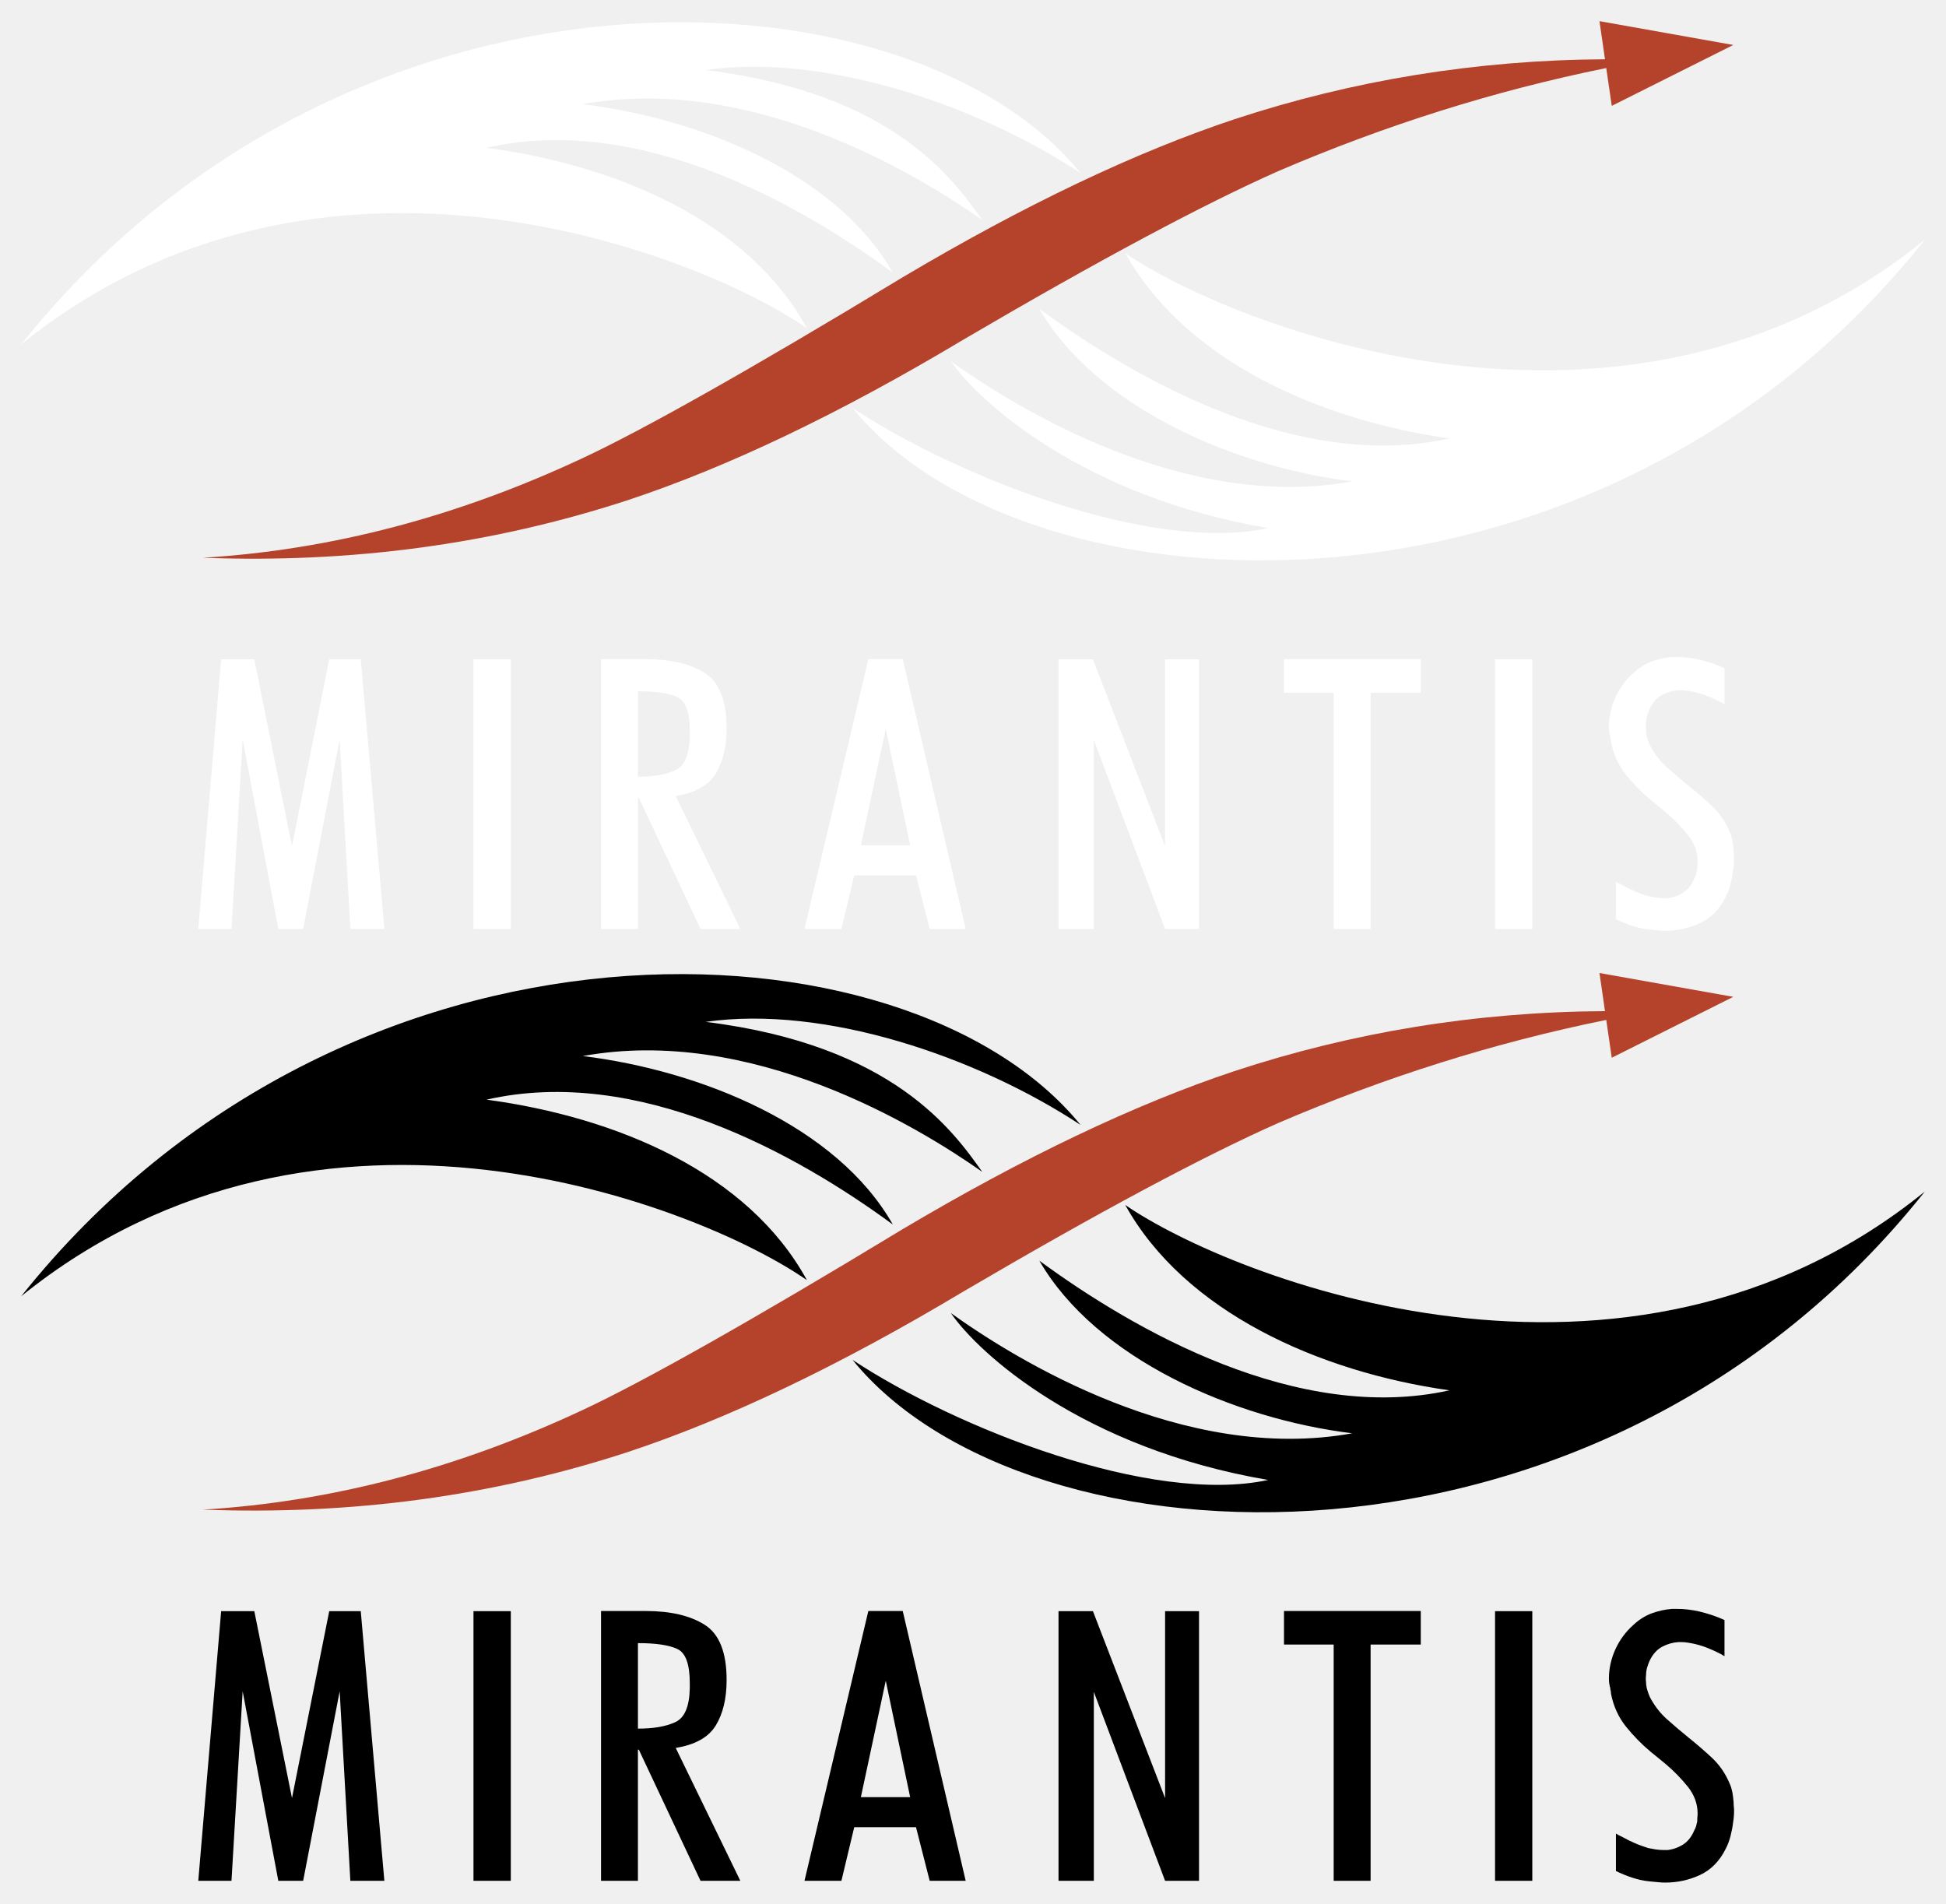
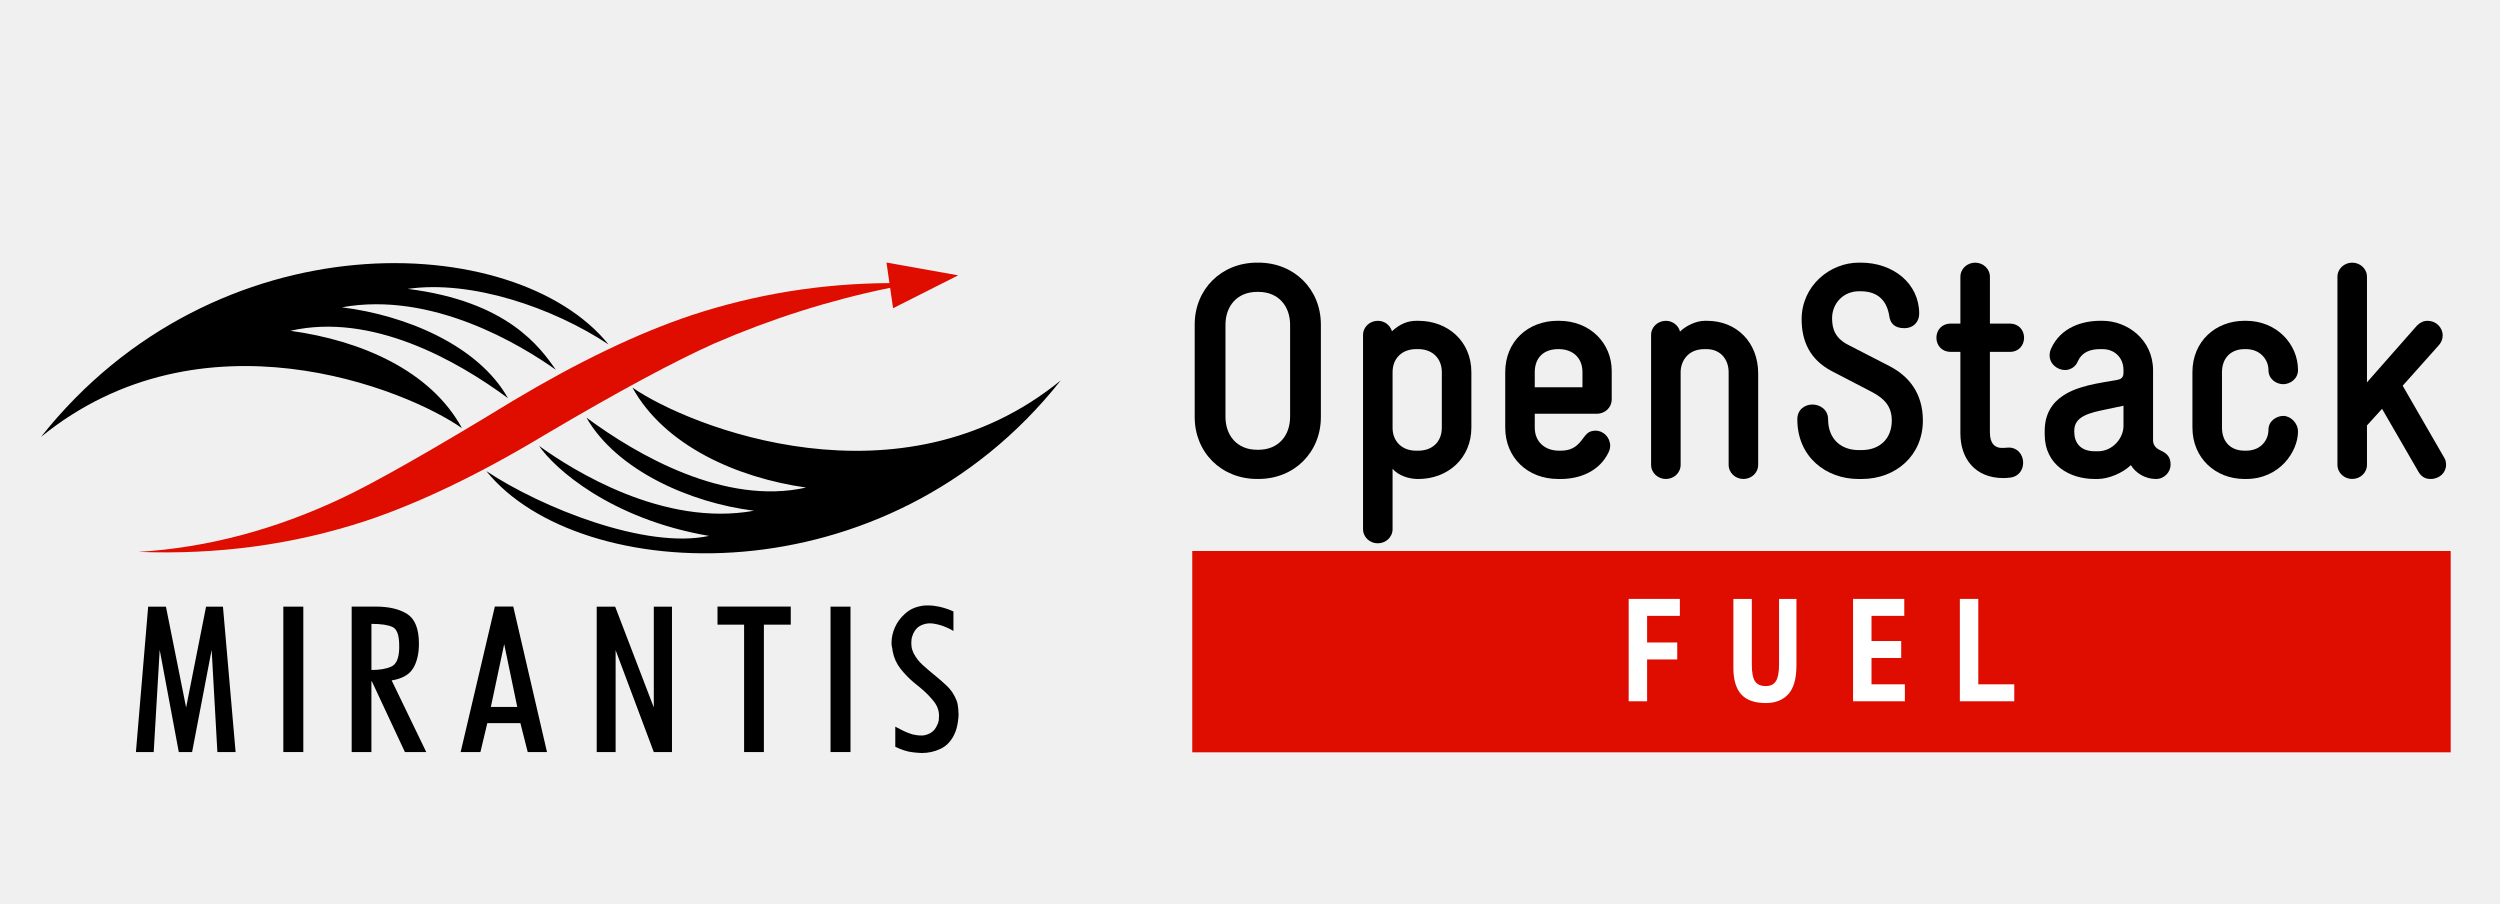
- <svg xmlns="http://www.w3.org/2000/svg" version="1.1" id="Layer_1" x="0px" y="0px" width="184px" height="180px" viewBox="0 0 184 180" enable-background="new 0 0 184 180" xml:space="preserve">
+ <svg xmlns="http://www.w3.org/2000/svg" version="1.1" id="Layer_1" x="0px" y="0px" width="166px" height="60px" viewBox="0 0 166 60" enable-background="new 0 0 166 60" xml:space="preserve">
  <g>
-     <path fill="#FFFFFF" d="M2,32.566C32.808-6.065,85.788-3.797,102.168,16.361C92.387,9.92,77.99,5.008,66.728,6.619   c17.766,2.206,23.419,10.355,26.146,14.18C86.697,16.461,71.03,6.961,55.099,9.851c11.189,1.369,24.046,6.618,29.32,15.931   c-9.011-6.623-24.091-15.079-38.41-11.809c12.339,1.663,24.741,6.915,30.286,17.065C66.319,24.094,30.311,9.701,2,32.566" />
-     <path fill="#FFFFFF" d="M182,22.66C151.223,61.376,96.992,58.748,80.611,38.58c9.785,6.453,28.208,13.74,39.299,11.352   c-17.494-2.982-27.367-11.934-30.006-15.784c6.084,4.364,22.023,14.26,37.956,11.371c-11.192-1.37-24.224-7.039-29.59-16.323   c9.009,6.61,24.448,15.442,38.778,12.261c-12.349-1.748-25.021-7.403-30.655-17.528C116.461,30.853,153.715,45.61,182,22.66" />
-     <path fill-rule="evenodd" clip-rule="evenodd" fill="#B5432C" d="M151.235,2l0.522,3.603c-12.188,0.071-23.884,1.996-35.063,5.679   c-9.339,3.112-19.804,8.08-31.397,14.966c-14.511,8.802-24.581,14.434-30.09,17.013C43.352,48.83,31.354,52,19.176,52.736   c14.037,0.528,27.364-1.26,40.142-5.431c9.41-3.11,20.01-8.152,31.734-15.169c12.857-7.545,22.794-12.846,29.823-15.961   c10.097-4.334,20.395-7.587,30.999-9.741l0.523,3.576l11.49-5.758L151.235,2z" />
-     <polygon fill="#FFFFFF" points="20.91,62.338 24.046,62.338 27.608,80.011 31.13,62.338 34.111,62.338 36.342,87.832    33.127,87.832 32.116,69.916 28.665,87.832 26.315,87.832 22.945,69.916 21.888,87.832 18.748,87.832  " />
-     <rect x="44.769" y="62.338" fill="#FFFFFF" width="3.528" height="25.494" />
-     <path fill="#FFFFFF" d="M60.319,87.832h-3.489v-25.51h4.198c2.353,0,4.216,0.428,5.602,1.303c1.388,0.878,2.074,2.621,2.074,5.215   c0,1.768-0.351,3.211-1.037,4.325c-0.696,1.117-1.955,1.808-3.776,2.103l6.109,12.564h-3.764l-5.833-12.399h-0.085V87.832z    M60.319,73.443c1.442,0,2.608-0.189,3.514-0.604c0.894-0.401,1.354-1.472,1.388-3.219v-0.469c0-1.797-0.388-2.875-1.182-3.238   c-0.78-0.371-2.017-0.553-3.72-0.553V73.443z" />
-     <path fill="#FFFFFF" d="M82.104,62.322h3.252l5.952,25.51h-3.404l-1.293-5.07h-5.84l-1.213,5.07h-3.491L82.104,62.322z    M83.751,68.914l-2.353,11.008h4.659L83.751,68.914z" />
-     <polygon fill="#FFFFFF" points="100.086,62.338 103.34,62.338 110.162,80.011 110.162,62.338 113.372,62.338 113.372,87.832    110.162,87.832 103.424,69.969 103.424,87.832 100.086,87.832  " />
-     <polygon fill="#FFFFFF" points="126.103,65.494 121.406,65.494 121.406,62.322 134.337,62.322 134.337,65.494 129.594,65.494    129.594,87.832 126.103,87.832  " />
-     <rect x="141.361" y="62.338" fill="#FFFFFF" width="3.522" height="25.494" />
-     <path fill="#FFFFFF" d="M153.061,83.524c0.11,0.045,0.211,0.101,0.314,0.149c0.369,0.212,0.766,0.404,1.177,0.587   c0.419,0.184,0.848,0.338,1.296,0.477c0.231,0.038,0.471,0.086,0.724,0.132c0.249,0.031,0.491,0.055,0.722,0.055h0.176h0.186   c0.515-0.055,1.015-0.228,1.484-0.522c0.471-0.305,0.817-0.752,1.059-1.344c0.08-0.135,0.134-0.261,0.174-0.397   c0.035-0.133,0.071-0.269,0.102-0.425c0-0.131,0.007-0.263,0.014-0.391c0.018-0.124,0.024-0.261,0.024-0.384   c0-0.908-0.313-1.754-0.921-2.522c-0.615-0.761-1.301-1.469-2.068-2.121c-0.253-0.207-0.506-0.411-0.732-0.602   c-0.233-0.195-0.476-0.384-0.71-0.576c-0.866-0.723-1.646-1.521-2.355-2.403c-0.704-0.887-1.17-1.914-1.4-3.086   c0-0.097-0.018-0.199-0.035-0.313c-0.04-0.095-0.04-0.202-0.04-0.309c-0.031,0-0.047-0.014-0.047-0.034v-0.07   c-0.016-0.107-0.047-0.227-0.062-0.363c-0.006-0.116-0.016-0.237-0.016-0.344c0-0.947,0.207-1.879,0.608-2.768   c0.406-0.891,0.977-1.663,1.702-2.309c0.526-0.492,1.1-0.859,1.721-1.092c0.635-0.233,1.27-0.375,1.922-0.426h0.23h0.244   c0.333,0,0.673,0.012,1.012,0.055c0.348,0.041,0.702,0.102,1.062,0.178c0.427,0.1,0.83,0.218,1.229,0.348   c0.404,0.132,0.808,0.295,1.199,0.471v3.414c-0.045-0.025-0.107-0.053-0.178-0.093c-0.062-0.048-0.125-0.079-0.171-0.105   c-0.345-0.174-0.708-0.355-1.121-0.517c-0.399-0.176-0.81-0.305-1.229-0.409c-0.235-0.06-0.475-0.103-0.708-0.142   c-0.233-0.043-0.473-0.062-0.704-0.062h-0.102h-0.131c-0.521,0.031-1.037,0.172-1.536,0.434c-0.485,0.256-0.882,0.682-1.174,1.277   c-0.075,0.16-0.147,0.332-0.209,0.529c-0.071,0.19-0.117,0.389-0.14,0.601c0,0.097-0.007,0.198-0.016,0.309   c-0.016,0.101-0.022,0.208-0.022,0.308c0,0.106,0.007,0.212,0.022,0.309c0.009,0.105,0.016,0.194,0.016,0.275   c0.022,0.208,0.068,0.408,0.14,0.611c0.062,0.191,0.134,0.371,0.209,0.55c0.424,0.803,0.949,1.498,1.608,2.086   c0.655,0.586,1.334,1.16,2.038,1.734c0.78,0.623,1.538,1.28,2.253,1.947c0.714,0.682,1.273,1.498,1.664,2.459   c0.107,0.23,0.178,0.494,0.24,0.797c0.049,0.301,0.088,0.59,0.11,0.879c0,0.157,0.014,0.305,0.022,0.446   c0.018,0.14,0.024,0.293,0.024,0.45c0,0.15-0.007,0.313-0.024,0.486c-0.009,0.171-0.031,0.344-0.062,0.528   c-0.049,0.435-0.135,0.879-0.248,1.322c-0.115,0.443-0.267,0.847-0.453,1.201c-0.579,1.172-1.389,1.996-2.435,2.482   C159.696,87.768,158.6,88,157.451,88c-0.231,0-0.482-0.014-0.725-0.041c-0.239-0.024-0.502-0.05-0.762-0.073   c-0.547-0.054-1.103-0.173-1.645-0.353c-0.55-0.181-1.057-0.395-1.529-0.625v-3.543C152.869,83.418,152.967,83.467,153.061,83.524" />
-   </g>
-   <g>
-     <path d="M2,122.566c30.808-38.632,83.788-36.363,100.168-16.205c-9.781-6.441-24.178-11.354-35.44-9.742   c17.766,2.205,23.419,10.355,26.146,14.18c-6.176-4.338-21.843-13.838-37.774-10.948c11.189,1.369,24.046,6.618,29.32,15.931   c-9.011-6.623-24.091-15.078-38.41-11.809c12.339,1.663,24.741,6.916,30.286,17.066C66.319,114.094,30.311,99.701,2,122.566" />
-     <path d="M182,112.66c-30.777,38.716-85.008,36.088-101.389,15.92c9.785,6.453,28.208,13.74,39.299,11.352   c-17.494-2.982-27.367-11.934-30.006-15.783c6.084,4.363,22.023,14.26,37.956,11.371c-11.192-1.37-24.224-7.039-29.59-16.324   c9.009,6.611,24.448,15.443,38.778,12.262c-12.349-1.748-25.021-7.403-30.655-17.528C116.461,120.853,153.715,135.61,182,112.66" />
-     <path fill-rule="evenodd" clip-rule="evenodd" fill="#B5432C" d="M151.235,92l0.522,3.604c-12.188,0.07-23.884,1.995-35.063,5.678   c-9.339,3.113-19.804,8.08-31.397,14.967c-14.511,8.802-24.581,14.434-30.09,17.014c-11.855,5.568-23.853,8.738-36.031,9.475   c14.037,0.528,27.364-1.26,40.142-5.431c9.41-3.11,20.01-8.151,31.734-15.169c12.857-7.546,22.794-12.847,29.823-15.962   c10.097-4.334,20.395-7.587,30.999-9.741l0.523,3.576l11.49-5.758L151.235,92z" />
-     <polygon points="20.91,152.338 24.046,152.338 27.608,170.011 31.13,152.338 34.111,152.338 36.342,177.832 33.127,177.832    32.116,159.916 28.665,177.832 26.315,177.832 22.945,159.916 21.888,177.832 18.748,177.832  " />
-     <rect x="44.769" y="152.338" width="3.528" height="25.494" />
-     <path d="M60.319,177.832h-3.489v-25.51h4.198c2.353,0,4.216,0.428,5.602,1.303c1.388,0.878,2.074,2.621,2.074,5.215   c0,1.768-0.351,3.211-1.037,4.325c-0.696,1.117-1.955,1.808-3.776,2.103l6.109,12.564h-3.764l-5.833-12.399h-0.085V177.832z    M60.319,163.443c1.442,0,2.608-0.189,3.514-0.604c0.894-0.401,1.354-1.472,1.388-3.219v-0.469c0-1.797-0.388-2.875-1.182-3.238   c-0.78-0.371-2.017-0.553-3.72-0.553V163.443z" />
-     <path d="M82.104,152.322h3.252l5.952,25.51h-3.404l-1.293-5.07h-5.84l-1.213,5.07h-3.491L82.104,152.322z M83.751,158.914   l-2.353,11.008h4.659L83.751,158.914z" />
-     <polygon points="100.086,152.338 103.34,152.338 110.162,170.011 110.162,152.338 113.372,152.338 113.372,177.832    110.162,177.832 103.424,159.969 103.424,177.832 100.086,177.832  " />
-     <polygon points="126.103,155.494 121.406,155.494 121.406,152.322 134.337,152.322 134.337,155.494 129.594,155.494    129.594,177.832 126.103,177.832  " />
-     <rect x="141.361" y="152.338" width="3.522" height="25.494" />
-     <path d="M153.061,173.524c0.11,0.045,0.211,0.101,0.314,0.149c0.369,0.212,0.766,0.404,1.177,0.587   c0.419,0.184,0.848,0.338,1.296,0.477c0.231,0.038,0.471,0.086,0.724,0.132c0.249,0.031,0.491,0.055,0.722,0.055h0.176h0.186   c0.515-0.055,1.015-0.228,1.484-0.522c0.471-0.305,0.817-0.752,1.059-1.344c0.08-0.135,0.134-0.261,0.174-0.397   c0.035-0.133,0.071-0.269,0.102-0.425c0-0.131,0.007-0.263,0.014-0.391c0.018-0.124,0.024-0.261,0.024-0.384   c0-0.908-0.313-1.754-0.921-2.522c-0.615-0.761-1.301-1.469-2.068-2.121c-0.253-0.207-0.506-0.411-0.732-0.602   c-0.233-0.195-0.476-0.384-0.71-0.576c-0.866-0.723-1.646-1.521-2.355-2.403c-0.704-0.887-1.17-1.914-1.4-3.086   c0-0.097-0.018-0.199-0.035-0.313c-0.04-0.095-0.04-0.202-0.04-0.309c-0.031,0-0.047-0.014-0.047-0.034v-0.07   c-0.016-0.107-0.047-0.227-0.062-0.363c-0.006-0.116-0.016-0.237-0.016-0.344c0-0.947,0.207-1.879,0.608-2.768   c0.406-0.891,0.977-1.663,1.702-2.309c0.526-0.492,1.1-0.859,1.721-1.092c0.635-0.233,1.27-0.375,1.922-0.426h0.23h0.244   c0.333,0,0.673,0.012,1.012,0.055c0.348,0.041,0.702,0.102,1.062,0.178c0.427,0.1,0.83,0.218,1.229,0.348   c0.404,0.132,0.808,0.295,1.199,0.471v3.414c-0.045-0.025-0.107-0.053-0.178-0.093c-0.062-0.048-0.125-0.079-0.171-0.105   c-0.345-0.174-0.708-0.355-1.121-0.517c-0.399-0.176-0.81-0.305-1.229-0.409c-0.235-0.06-0.475-0.103-0.708-0.142   c-0.233-0.043-0.473-0.062-0.704-0.062h-0.102h-0.131c-0.521,0.031-1.037,0.172-1.536,0.434c-0.485,0.256-0.882,0.682-1.174,1.277   c-0.075,0.16-0.147,0.332-0.209,0.529c-0.071,0.19-0.117,0.389-0.14,0.601c0,0.097-0.007,0.198-0.016,0.309   c-0.016,0.101-0.022,0.208-0.022,0.308c0,0.106,0.007,0.212,0.022,0.309c0.009,0.105,0.016,0.194,0.016,0.275   c0.022,0.208,0.068,0.408,0.14,0.611c0.062,0.191,0.134,0.371,0.209,0.55c0.424,0.803,0.949,1.498,1.608,2.086   c0.655,0.586,1.334,1.16,2.038,1.734c0.78,0.623,1.538,1.28,2.253,1.947c0.714,0.682,1.273,1.498,1.664,2.459   c0.107,0.23,0.178,0.494,0.24,0.797c0.049,0.301,0.088,0.59,0.11,0.879c0,0.157,0.014,0.305,0.022,0.446   c0.018,0.14,0.024,0.293,0.024,0.45c0,0.15-0.007,0.313-0.024,0.486c-0.009,0.171-0.031,0.344-0.062,0.528   c-0.049,0.435-0.135,0.879-0.248,1.322c-0.115,0.443-0.267,0.847-0.453,1.201c-0.579,1.172-1.389,1.996-2.435,2.482   c-1.041,0.486-2.138,0.719-3.286,0.719c-0.231,0-0.482-0.014-0.725-0.041c-0.239-0.024-0.502-0.05-0.762-0.073   c-0.547-0.054-1.103-0.173-1.645-0.353c-0.55-0.181-1.057-0.395-1.529-0.625v-3.543   C152.869,173.418,152.967,173.467,153.061,173.524" />
+     <path d="M2.725,29.008c11.589-14.63,31.519-13.771,37.68-6.138c-3.679-2.438-9.095-4.299-13.332-3.688   c6.683,0.835,8.81,3.922,9.835,5.37c-2.323-1.644-8.216-5.24-14.209-4.146c4.209,0.519,9.046,2.506,11.03,6.033   c-3.39-2.509-9.062-5.71-14.449-4.473c4.642,0.63,9.307,2.619,11.393,6.463C26.92,25.799,13.375,20.349,2.725,29.008z" />
+     <path d="M70.435,25.256c-11.578,14.661-31.977,13.666-38.139,6.028c3.681,2.444,10.611,5.203,14.783,4.3   c-6.581-1.13-10.295-4.52-11.287-5.978c2.289,1.652,8.284,5.4,14.277,4.306c-4.21-0.519-9.112-2.665-11.13-6.182   c3.389,2.504,9.196,5.849,14.587,4.644c-4.646-0.661-9.413-2.804-11.532-6.638C45.782,28.358,59.795,33.947,70.435,25.256z" />
+     <path fill-rule="evenodd" clip-rule="evenodd" fill="#DF0C00" d="M58.863,17.433l0.196,1.364c-4.584,0.026-8.984,0.756-13.19,2.15   c-3.513,1.179-7.45,3.06-11.811,5.667c-5.458,3.334-9.246,5.466-11.318,6.443c-4.459,2.108-8.972,3.31-13.553,3.588   c5.28,0.2,10.293-0.478,15.1-2.057c3.54-1.178,7.527-3.087,11.938-5.744c4.836-2.857,8.574-4.865,11.218-6.045   c3.798-1.642,7.671-2.873,11.661-3.688l0.197,1.354l4.323-2.182L58.863,17.433z" />
+     <polygon points="9.838,40.281 11.018,40.281 12.358,46.975 13.683,40.281 14.804,40.281 15.644,49.937 14.434,49.937    14.054,43.151 12.755,49.937 11.872,49.937 10.604,43.151 10.206,49.937 9.025,49.937  " />
+     <rect x="18.813" y="40.281" width="1.327" height="9.655" />
+     <path d="M24.663,44.487c0.542,0,0.981-0.071,1.322-0.228c0.336-0.153,0.509-0.559,0.522-1.22v-0.178   c0-0.681-0.146-1.089-0.445-1.227c-0.293-0.141-0.758-0.209-1.399-0.209V44.487z M24.663,49.937h-1.312v-9.66h1.579   c0.885,0,1.586,0.161,2.107,0.492c0.522,0.333,0.78,0.993,0.78,1.976c0,0.669-0.132,1.216-0.39,1.638   c-0.262,0.423-0.735,0.685-1.421,0.797l2.298,4.758h-1.417l-2.194-4.695h-0.032V49.937z" />
+     <path d="M33.478,42.771l-0.885,4.169h1.753L33.478,42.771z M32.858,40.276h1.223l2.239,9.66h-1.28l-0.486-1.921h-2.197L31.9,49.937   h-1.313L32.858,40.276z" />
+     <polygon points="39.622,40.281 40.846,40.281 43.412,46.975 43.412,40.281 44.619,40.281 44.619,49.937 43.412,49.937    40.877,43.172 40.877,49.937 39.622,49.937  " />
+     <polygon points="49.408,41.477 47.642,41.477 47.642,40.276 52.506,40.276 52.506,41.477 50.722,41.477 50.722,49.937    49.408,49.937  " />
+     <rect x="55.148" y="40.281" width="1.325" height="9.655" />
+     <path d="M59.549,48.305c0.042,0.018,0.08,0.038,0.119,0.057c0.139,0.08,0.288,0.153,0.442,0.223   c0.158,0.069,0.319,0.129,0.487,0.181c0.087,0.015,0.177,0.032,0.273,0.05c0.093,0.011,0.184,0.021,0.271,0.021h0.136   c0.193-0.021,0.381-0.086,0.558-0.198c0.178-0.115,0.307-0.285,0.398-0.509c0.031-0.051,0.051-0.099,0.065-0.151   c0.013-0.05,0.027-0.101,0.039-0.161c0-0.048,0.002-0.098,0.005-0.147c0.006-0.046,0.009-0.098,0.009-0.145   c0-0.344-0.118-0.664-0.346-0.955c-0.231-0.288-0.489-0.557-0.778-0.804c-0.095-0.078-0.19-0.155-0.275-0.228   c-0.088-0.074-0.179-0.146-0.268-0.218c-0.326-0.273-0.619-0.576-0.885-0.91c-0.265-0.336-0.44-0.726-0.527-1.169   c0-0.037-0.007-0.075-0.013-0.118c-0.015-0.036-0.015-0.076-0.015-0.117c-0.012,0-0.018-0.005-0.018-0.014v-0.026   c-0.005-0.04-0.017-0.085-0.023-0.137c-0.002-0.045-0.006-0.091-0.006-0.131c0-0.358,0.078-0.712,0.229-1.049   c0.153-0.336,0.367-0.63,0.64-0.873c0.198-0.187,0.413-0.326,0.647-0.414c0.239-0.089,0.478-0.142,0.723-0.161h0.179   c0.125,0,0.253,0.005,0.38,0.021c0.13,0.016,0.264,0.039,0.399,0.067c0.161,0.039,0.312,0.082,0.463,0.132   c0.152,0.05,0.304,0.112,0.451,0.179v1.292c-0.017-0.009-0.04-0.02-0.067-0.034c-0.023-0.019-0.046-0.03-0.064-0.041   c-0.129-0.065-0.266-0.134-0.421-0.195c-0.151-0.066-0.305-0.114-0.463-0.154c-0.088-0.023-0.178-0.039-0.266-0.054   c-0.088-0.017-0.178-0.024-0.265-0.024h-0.039h-0.049c-0.196,0.013-0.39,0.065-0.578,0.164c-0.183,0.097-0.331,0.26-0.441,0.484   c-0.028,0.061-0.055,0.126-0.079,0.2c-0.026,0.072-0.044,0.147-0.052,0.228c0,0.037-0.002,0.075-0.006,0.117   c-0.005,0.038-0.008,0.078-0.008,0.116c0,0.04,0.003,0.08,0.008,0.117c0.004,0.04,0.006,0.073,0.006,0.104   c0.008,0.078,0.026,0.154,0.052,0.231c0.023,0.072,0.05,0.141,0.079,0.208c0.16,0.305,0.357,0.566,0.605,0.789   c0.246,0.223,0.501,0.44,0.767,0.657c0.293,0.236,0.578,0.485,0.847,0.738c0.269,0.257,0.479,0.566,0.626,0.931   c0.04,0.087,0.067,0.188,0.09,0.302c0.019,0.114,0.034,0.224,0.042,0.333c0,0.059,0.005,0.115,0.008,0.169   c0.007,0.053,0.009,0.11,0.009,0.17c0,0.058-0.002,0.119-0.009,0.185c-0.003,0.065-0.011,0.13-0.023,0.2   c-0.018,0.165-0.051,0.332-0.093,0.501c-0.043,0.167-0.101,0.32-0.17,0.455c-0.218,0.443-0.522,0.756-0.916,0.939   C62.045,49.912,61.633,50,61.201,50c-0.087,0-0.182-0.006-0.272-0.016c-0.09-0.009-0.188-0.02-0.287-0.028   c-0.206-0.02-0.415-0.065-0.619-0.134c-0.207-0.067-0.397-0.148-0.576-0.236v-1.341C59.477,48.265,59.514,48.283,59.549,48.305z" />
+     <rect x="79.166" y="36.586" fill="#DF0C00" width="83.559" height="13.368" />
+     <path d="M83.476,17.439h0.082c2.39,0,4.148,1.778,4.148,4.107v6.15c0,2.33-1.758,4.107-4.148,4.107h-0.082   c-2.391,0-4.148-1.777-4.148-4.107v-6.15C79.327,19.218,81.084,17.439,83.476,17.439z M81.371,27.677   c0,1.247,0.776,2.188,2.105,2.188h0.082c1.328,0,2.105-0.94,2.105-2.188v-6.109c0-1.247-0.777-2.187-2.105-2.187h-0.082   c-1.329,0-2.105,0.939-2.105,2.187V27.677z" />
+     <path d="M97.699,28.393c0,2.044-1.574,3.412-3.515,3.412h-0.041c-0.593,0-1.287-0.225-1.676-0.674v4.005   c0,0.531-0.449,0.94-0.981,0.94c-0.531,0-0.98-0.409-0.98-0.94V22.241c0-0.531,0.449-0.939,0.98-0.939   c0.45,0,0.817,0.286,0.94,0.694c0.552-0.511,1.083-0.694,1.614-0.694h0.144c1.94,0,3.515,1.349,3.515,3.412V28.393z M95.737,24.714   c0-0.961-0.675-1.532-1.553-1.532H94.02c-0.879,0-1.553,0.571-1.553,1.532v3.699c0,0.899,0.633,1.512,1.553,1.512h0.164   c0.878,0,1.553-0.551,1.553-1.532V24.714z" />
+     <path d="M107.016,26.533c0,0.511-0.429,0.939-0.98,0.939h-4.128v0.92c0,0.981,0.716,1.532,1.595,1.532h0.143   c0.98,0,1.287-0.592,1.594-0.98c0.164-0.204,0.348-0.348,0.715-0.348c0.512,0,0.961,0.45,0.961,1.002   c0,0.163-0.041,0.307-0.123,0.47c-0.613,1.246-1.92,1.736-3.146,1.736h-0.184c-2.043,0-3.516-1.43-3.516-3.412v-3.679   c0-2.063,1.533-3.412,3.475-3.412h0.102c2.044,0,3.494,1.471,3.494,3.33V26.533z M105.076,24.714c0-1.001-0.694-1.532-1.573-1.532   h-0.041c-0.961,0-1.554,0.571-1.554,1.532v1.001h3.168V24.714z" />
+     <path d="M109.632,22.241c0-0.531,0.45-0.939,0.981-0.939c0.449,0,0.838,0.307,0.939,0.715c0.368-0.368,1.062-0.715,1.635-0.715   h0.164c1.961,0,3.392,1.43,3.392,3.494v6.069c0,0.531-0.449,0.939-0.98,0.939s-0.981-0.408-0.981-0.939v-6.151   c0-0.817-0.51-1.532-1.471-1.532h-0.143c-1.104,0-1.574,0.817-1.574,1.532v6.151c0,0.531-0.449,0.939-0.98,0.939   s-0.981-0.408-0.981-0.939V22.241z" />
+     <path d="M126.452,21.792c-0.695,0-0.941-0.368-1.002-0.797c-0.185-1.206-0.94-1.655-1.9-1.655h-0.123   c-1.001,0-1.777,0.776-1.777,1.798c0,0.756,0.245,1.349,1.104,1.778l2.738,1.409c1.246,0.654,2.187,1.778,2.187,3.598   c0,2.309-1.778,3.882-4.067,3.882h-0.204c-2.146,0-4.066-1.45-4.066-3.964c0-0.654,0.511-0.981,1.002-0.981   c0.49,0,1.042,0.327,1.042,0.981c0,1.308,0.857,2.044,2.022,2.044h0.204c1.206,0,2.003-0.757,2.003-1.962   c0-0.92-0.47-1.451-1.328-1.9l-2.677-1.391c-1.43-0.756-1.982-1.981-1.982-3.433c0-2.207,1.859-3.76,3.801-3.76h0.123   c2.166,0,3.883,1.389,3.883,3.392C127.432,21.383,127.043,21.792,126.452,21.792z" />
+     <path d="M132.131,28.74c0,0.674,0.307,1.042,0.899,1.001l0.327-0.021c0.593-0.021,0.981,0.47,0.981,1.001s-0.349,0.981-0.981,1.002   c0,0-0.102,0.021-0.327,0.021c-1.899,0-2.86-1.308-2.86-2.963v-5.416h-0.654c-0.551,0-0.939-0.409-0.939-0.94   s0.389-0.939,0.939-0.939h0.654v-3.106c0-0.531,0.449-0.939,0.98-0.939s0.98,0.408,0.98,0.939v3.106h1.328   c0.553,0,0.941,0.408,0.941,0.939s-0.389,0.94-0.92,0.94h-1.35V28.74z" />
+     <path d="M142.962,29.23c0,0.307,0.163,0.511,0.45,0.654l0.203,0.102c0.409,0.225,0.512,0.511,0.512,0.879   c0,0.47-0.409,0.939-0.961,0.939h-0.02c-0.716,0-1.35-0.408-1.656-0.919c-0.551,0.531-1.491,0.919-2.207,0.919h-0.204   c-1.614,0-3.311-0.898-3.311-2.962v-0.226c0-1.145,0.511-1.88,1.226-2.35c1.022-0.675,2.371-0.818,3.598-1.043   C140.919,25.163,141,25,141,24.714V24.57c0-0.817-0.592-1.389-1.39-1.389h-0.163c-0.654,0-1.206,0.204-1.472,0.797   c-0.163,0.408-0.531,0.592-0.858,0.592c-0.511,0-1.021-0.408-1.021-0.96c0-0.143,0.02-0.286,0.082-0.429   c0.653-1.492,2.166-1.88,3.27-1.88h0.163c1.636,0,3.352,1.246,3.352,3.289V29.23z M141,26.941l-1.164,0.245   c-1.084,0.225-2.105,0.449-2.105,1.41v0.082c0,0.675,0.368,1.287,1.369,1.287h0.204c0.981,0,1.696-0.878,1.696-1.675V26.941z" />
+     <path d="M149.032,23.182c-0.879,0-1.492,0.571-1.492,1.532v3.679c0,0.981,0.613,1.532,1.492,1.532h0.103   c1.021,0,1.491-0.735,1.491-1.389c0-0.613,0.572-0.92,0.981-0.92c0.49,0,0.98,0.47,0.98,1.042c0,1.287-1.185,3.146-3.453,3.146   h-0.103c-1.9,0-3.454-1.368-3.454-3.412v-3.679c0-2.063,1.554-3.412,3.454-3.412h0.103c2.022,0,3.453,1.532,3.453,3.269   c0,0.613-0.552,0.94-0.98,0.94c-0.43,0-0.981-0.307-0.981-0.94c0-0.674-0.531-1.389-1.491-1.389H149.032z" />
+     <path d="M162.274,30.354c0.103,0.143,0.144,0.327,0.144,0.511c0,0.511-0.43,0.939-1.022,0.939c-0.307,0-0.593-0.102-0.817-0.49   l-2.411-4.169l-1.001,1.104v2.615c0,0.531-0.45,0.939-0.981,0.939s-0.98-0.408-0.98-0.939V18.379c0-0.531,0.449-0.939,0.98-0.939   s0.981,0.408,0.981,0.939v7.009l3.311-3.76c0.225-0.225,0.449-0.326,0.715-0.326c0.552,0,1.001,0.429,1.001,0.98   c0,0.245-0.102,0.49-0.286,0.674l-2.37,2.656L162.274,30.354z" />
+     <polygon fill="#FFFFFF" points="108.144,39.767 111.543,39.767 111.543,40.894 109.368,40.894 109.368,42.661 111.369,42.661    111.369,43.788 109.368,43.788 109.368,46.565 108.144,46.565  " />
+     <path fill="#FFFFFF" d="M118.129,39.767h1.155v4.41c0,0.881-0.18,1.519-0.538,1.913c-0.36,0.396-0.857,0.593-1.491,0.593   c-0.745,0-1.291-0.192-1.638-0.578c-0.346-0.385-0.52-0.973-0.52-1.763v-4.575h1.224v4.361c0,0.531,0.071,0.902,0.214,1.112   s0.379,0.315,0.709,0.315c0.317,0,0.545-0.111,0.68-0.335c0.137-0.224,0.205-0.588,0.205-1.093V39.767z" />
+     <polygon fill="#FFFFFF" points="123.043,39.767 126.444,39.767 126.444,40.894 124.268,40.894 124.268,42.564 126.24,42.564    126.24,43.69 124.268,43.69 124.268,45.439 126.483,45.439 126.483,46.565 123.043,46.565  " />
+     <polygon fill="#FFFFFF" points="133.748,46.565 130.134,46.565 130.134,39.767 131.358,39.767 131.358,45.439 133.748,45.439  " />
  </g>
</svg>
